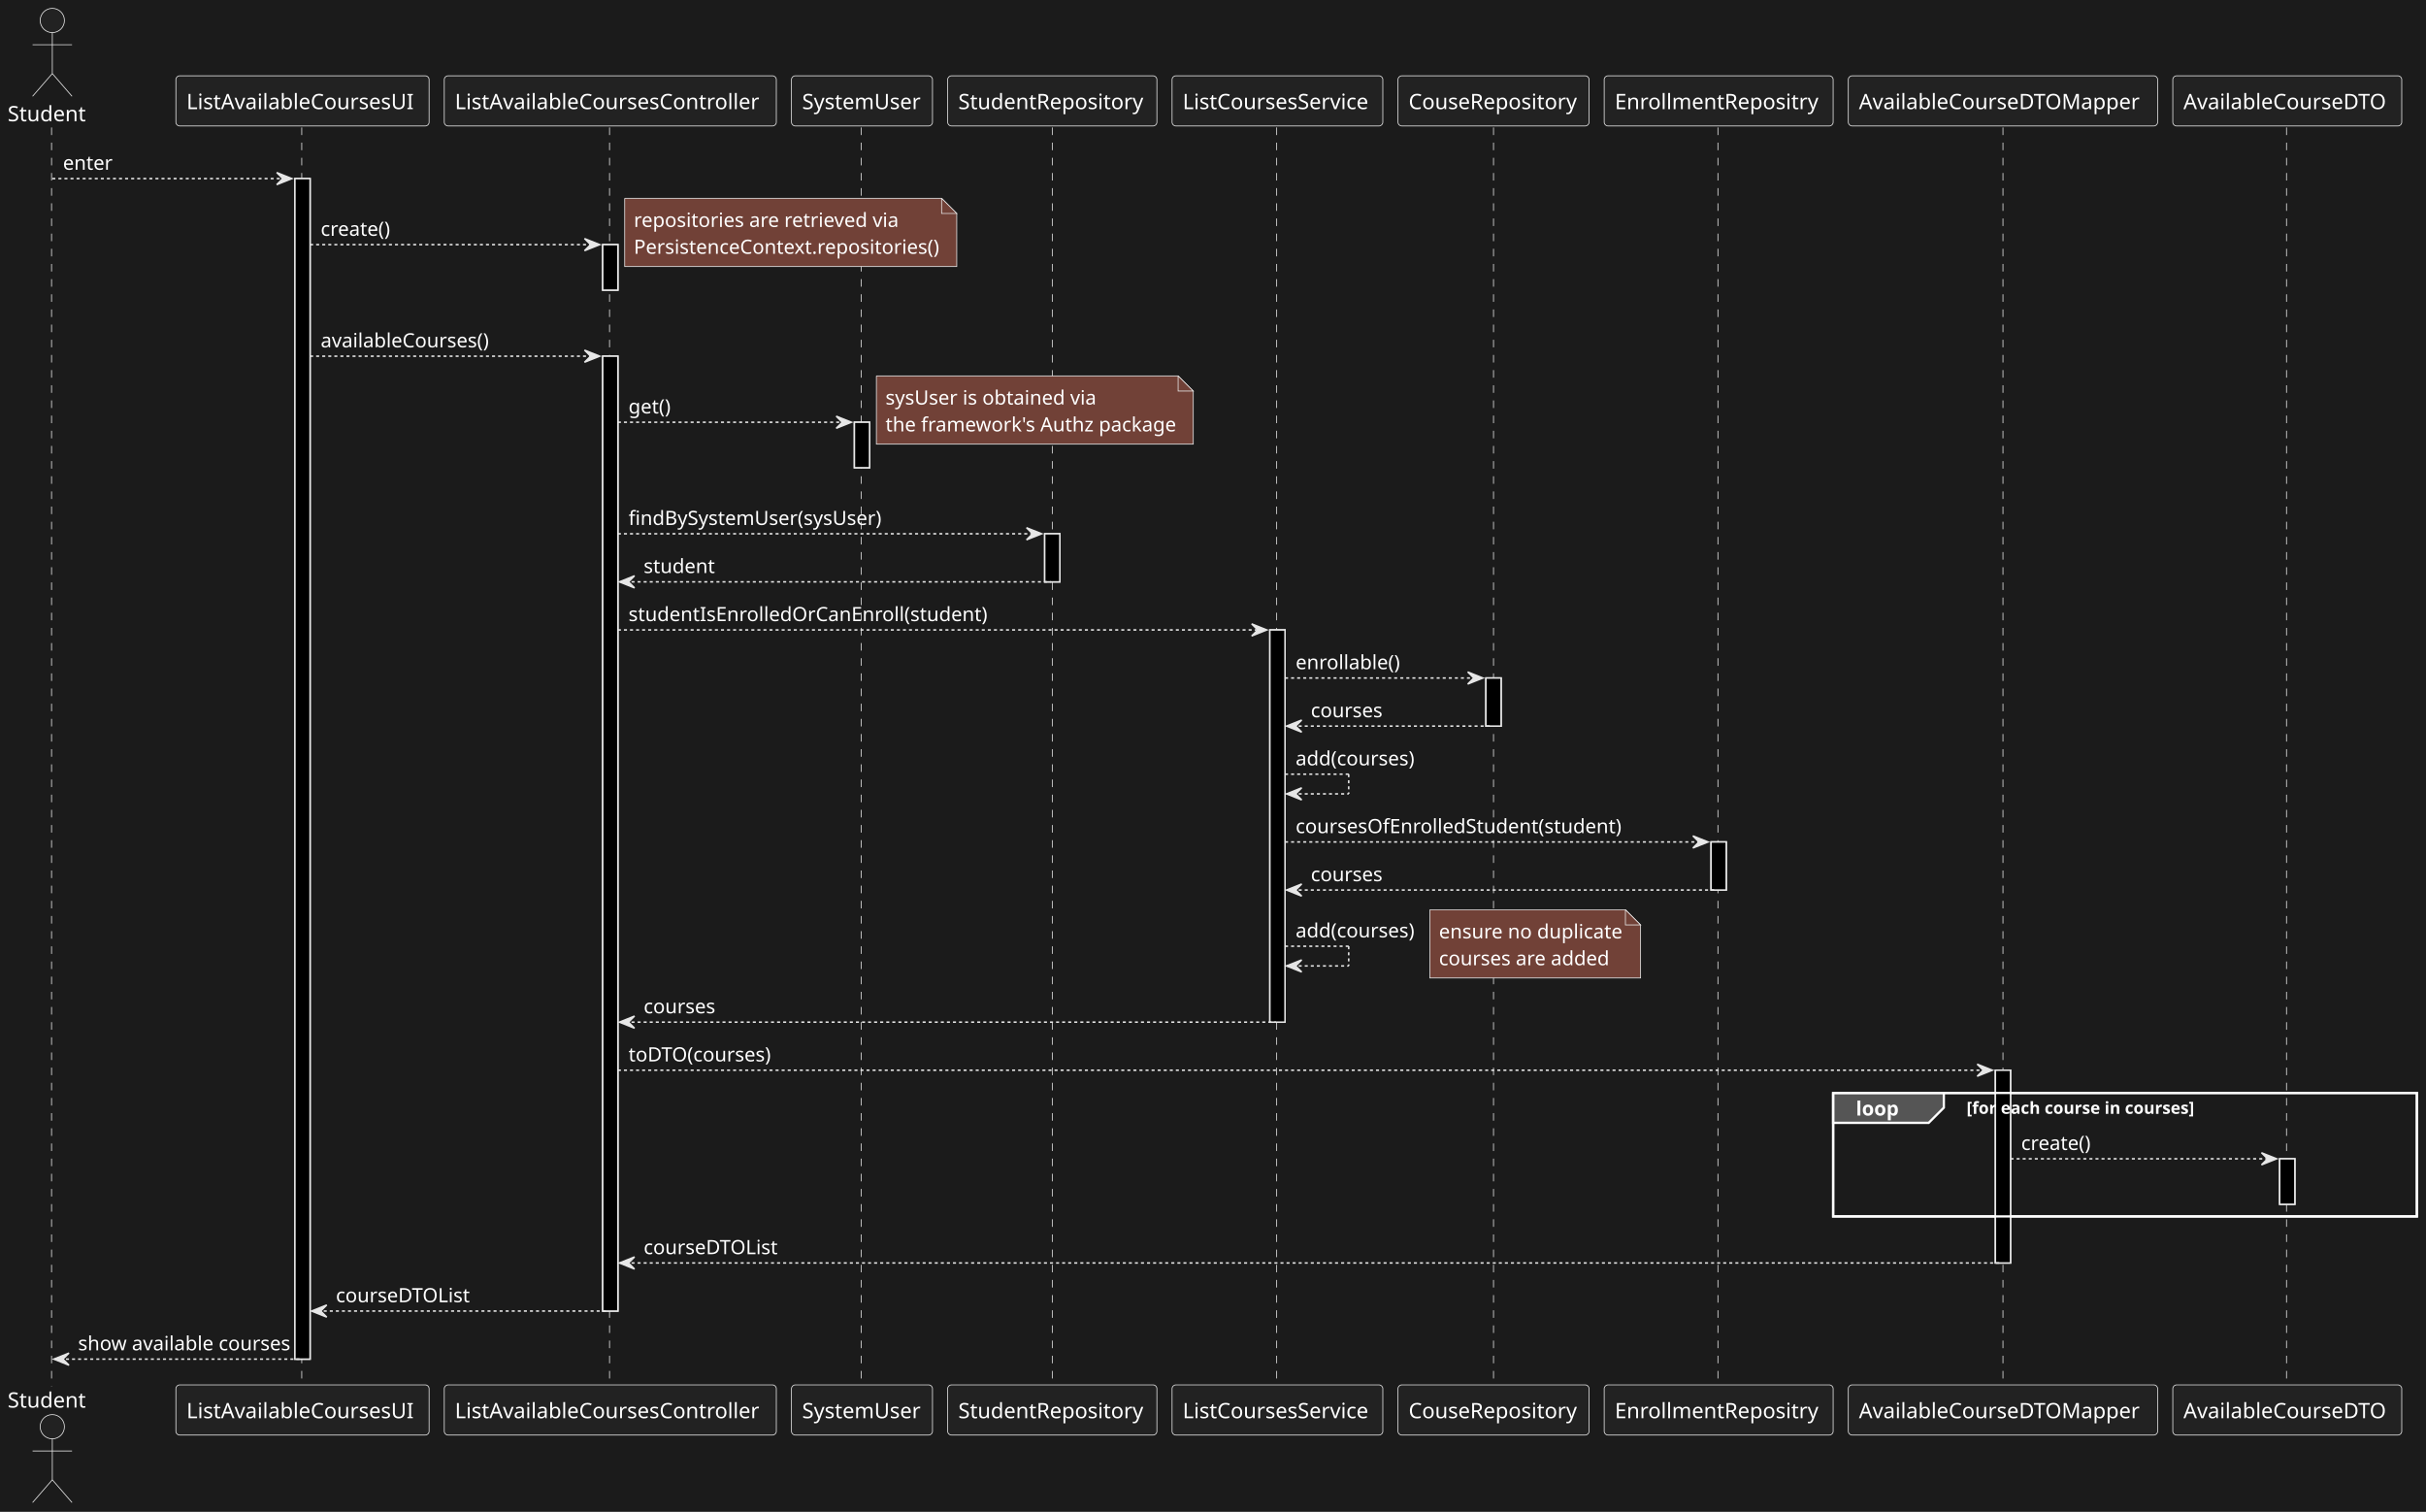
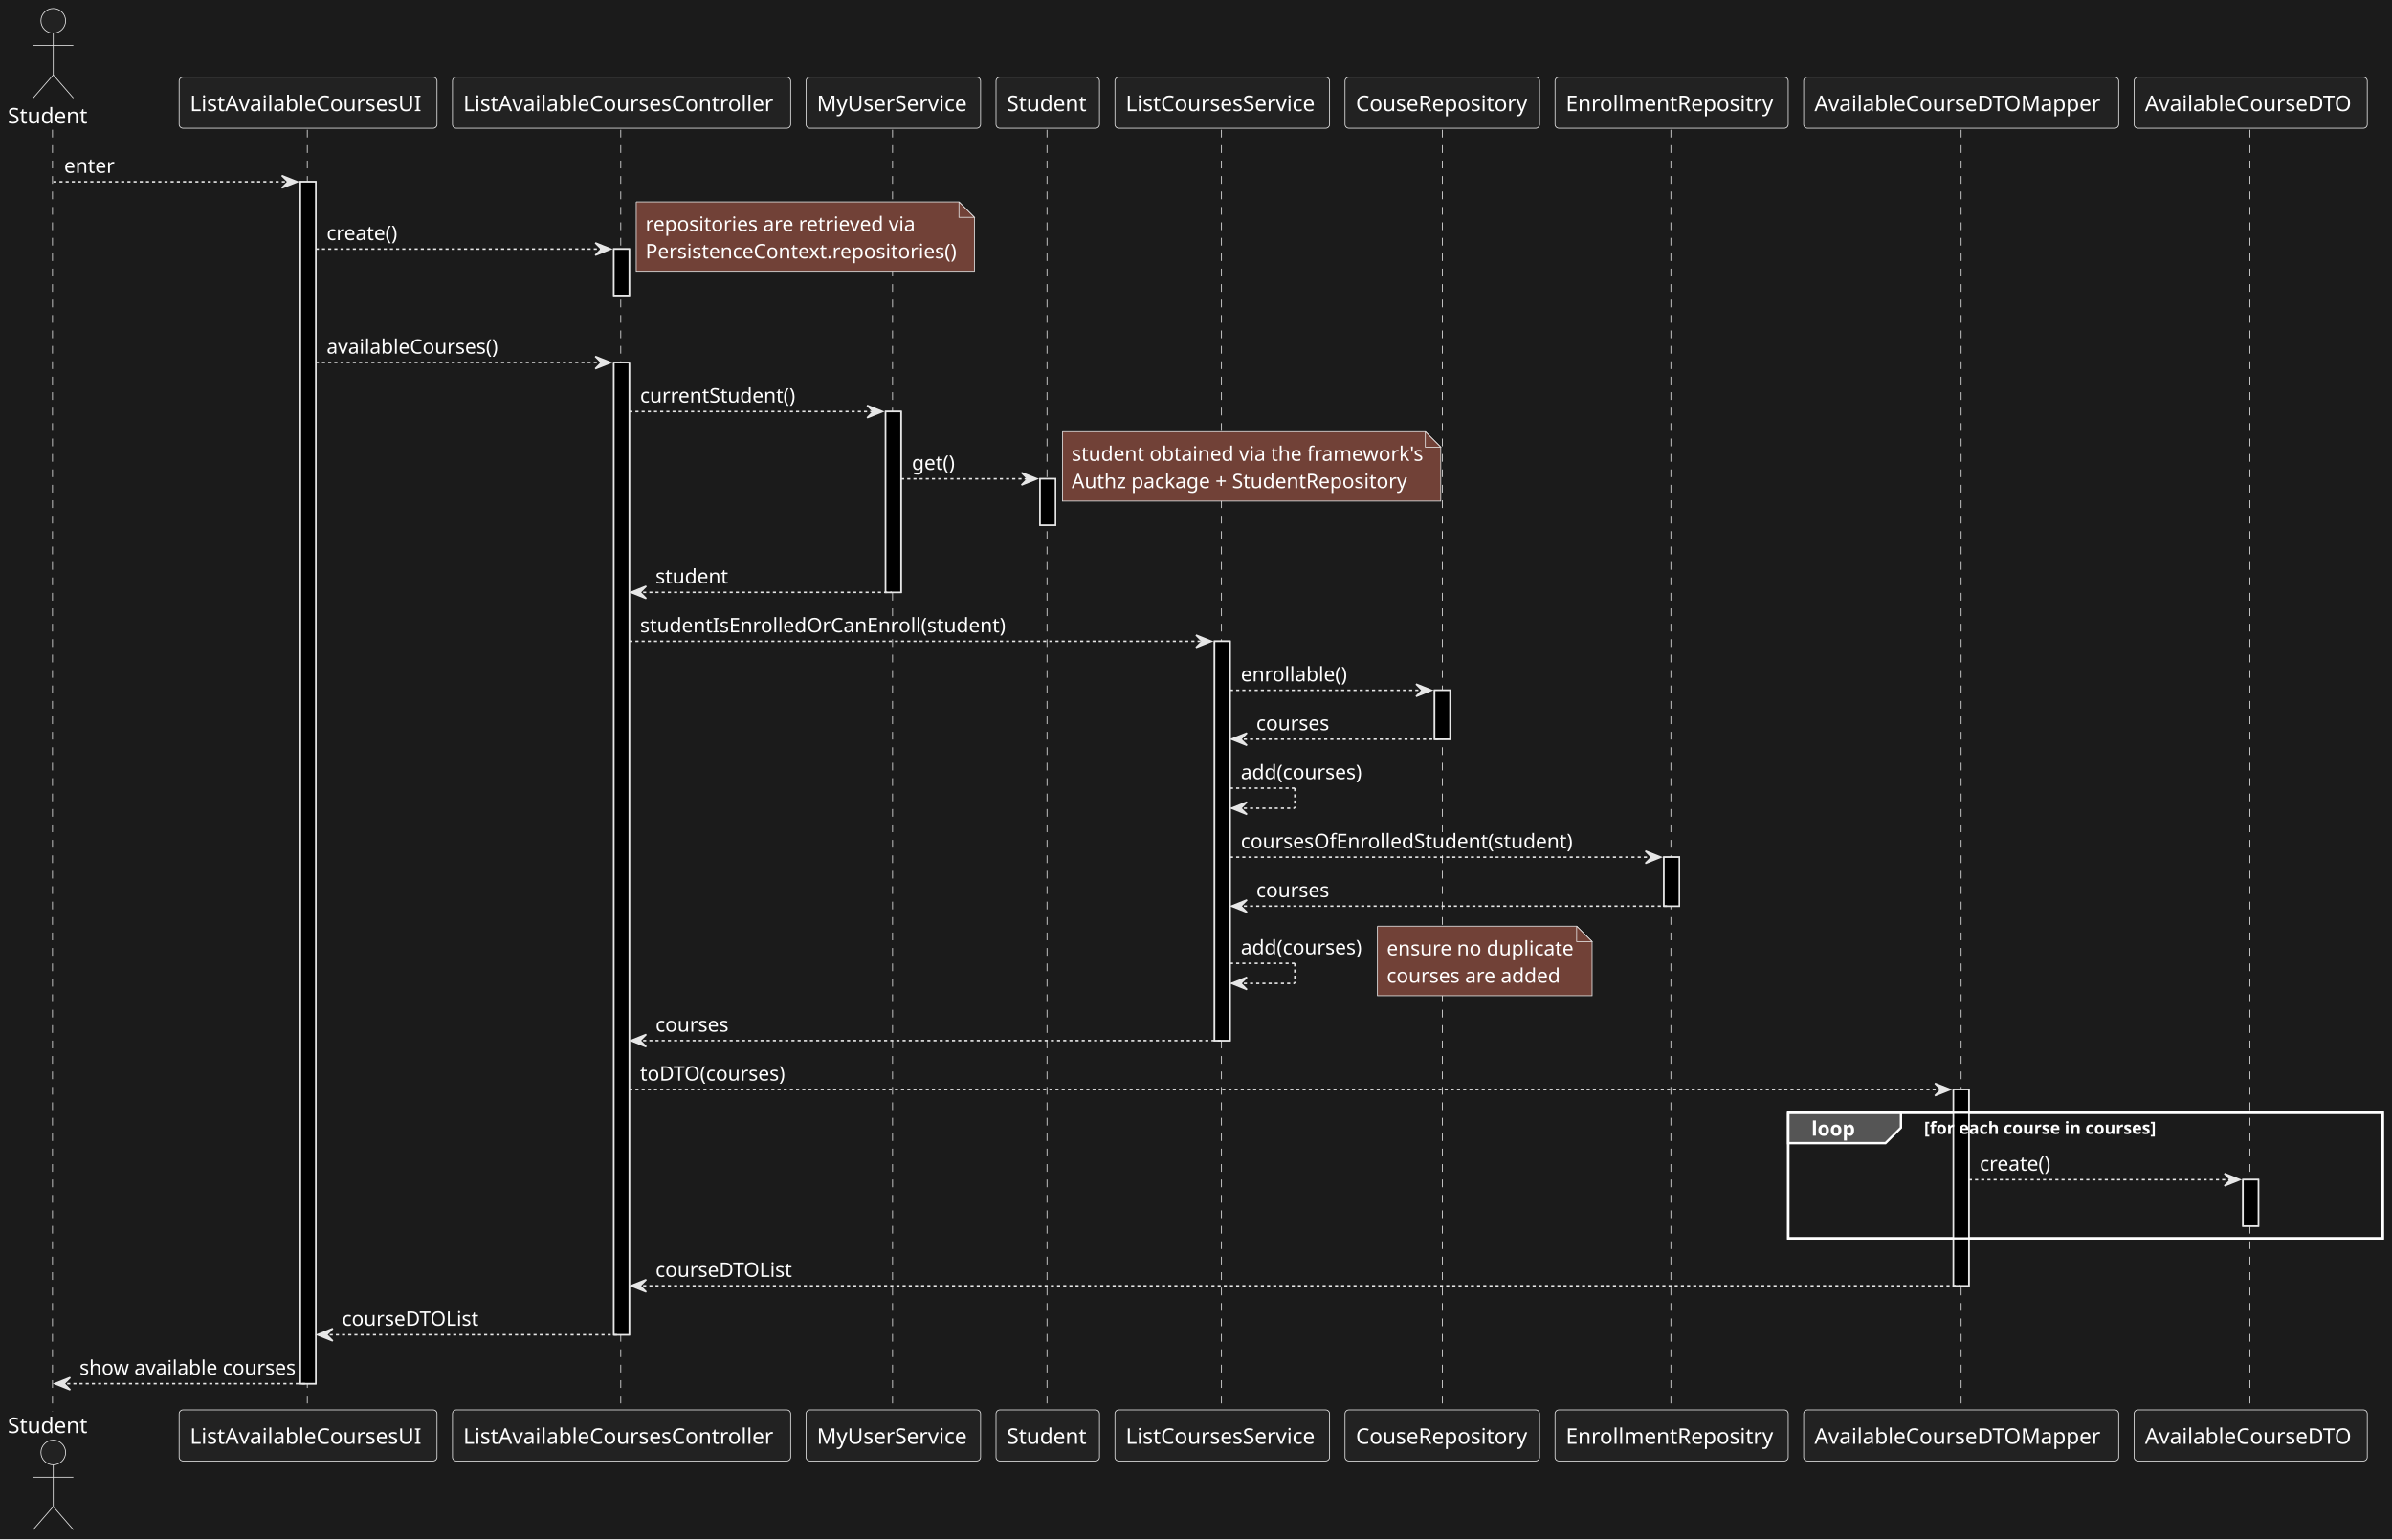
- <svg xmlns="http://www.w3.org/2000/svg" contentStyleType="text/css" height="997px" preserveAspectRatio="none" style="width:1600px;height:997px;background:#1B1B1B;" version="1.1" viewBox="0 0 1600 997" width="1600px" zoomAndPan="magnify">
+ <svg xmlns="http://www.w3.org/2000/svg" contentStyleType="text/css" height="997px" preserveAspectRatio="none" style="width:1549px;height:997px;background:#1B1B1B;" version="1.1" viewBox="0 0 1549 997" width="1549px" zoomAndPan="magnify">
  <defs />
  <g>
-     <rect fill="#1B1B1B" height="997" style="stroke:none;stroke-width:1.0;" width="1600" x="0" y="0" />
+     <rect fill="#1B1B1B" height="997" style="stroke:none;stroke-width:1.0;" width="1549" x="0" y="0" />
    <rect fill="#000000" height="778.532" style="stroke:#E7E7E7;stroke-width:1.0;" width="10" x="194.5" y="117.774" />
    <rect fill="#000000" height="30" style="stroke:#E7E7E7;stroke-width:1.0;" width="10" x="397.5" y="161.333" />
    <rect fill="#000000" height="629.708" style="stroke:#E7E7E7;stroke-width:1.0;" width="10" x="397.5" y="234.892" />
-     <rect fill="#000000" height="30" style="stroke:#E7E7E7;stroke-width:1.0;" width="10" x="563.5" y="278.451" />
-     <rect fill="#000000" height="31.706" style="stroke:#E7E7E7;stroke-width:1.0;" width="10" x="689" y="352.01" />
-     <rect fill="#000000" height="258.648" style="stroke:#E7E7E7;stroke-width:1.0;" width="10" x="837.5" y="415.422" />
-     <rect fill="#000000" height="31.706" style="stroke:#E7E7E7;stroke-width:1.0;" width="10" x="980" y="447.128" />
-     <rect fill="#000000" height="31.706" style="stroke:#E7E7E7;stroke-width:1.0;" width="10" x="1128.5" y="555.246" />
-     <rect fill="#000000" height="127.118" style="stroke:#E7E7E7;stroke-width:1.0;" width="10" x="1316" y="705.776" />
-     <rect fill="#000000" height="30" style="stroke:#E7E7E7;stroke-width:1.0;" width="10" x="1503.5" y="764.188" />
-     <rect fill="none" height="81.412" style="stroke:#FFFFFF;stroke-width:1.5;" width="385" x="1209" y="720.776" />
+     <rect fill="#000000" height="117.118" style="stroke:#E7E7E7;stroke-width:1.0;" width="10" x="573.5" y="266.598" />
+     <rect fill="#000000" height="30" style="stroke:#E7E7E7;stroke-width:1.0;" width="10" x="673.5" y="310.157" />
+     <rect fill="#000000" height="258.648" style="stroke:#E7E7E7;stroke-width:1.0;" width="10" x="786.5" y="415.422" />
+     <rect fill="#000000" height="31.706" style="stroke:#E7E7E7;stroke-width:1.0;" width="10" x="929" y="447.128" />
+     <rect fill="#000000" height="31.706" style="stroke:#E7E7E7;stroke-width:1.0;" width="10" x="1077.5" y="555.246" />
+     <rect fill="#000000" height="127.118" style="stroke:#E7E7E7;stroke-width:1.0;" width="10" x="1265" y="705.776" />
+     <rect fill="#000000" height="30" style="stroke:#E7E7E7;stroke-width:1.0;" width="10" x="1452.5" y="764.188" />
+     <rect fill="none" height="81.412" style="stroke:#FFFFFF;stroke-width:1.5;" width="385" x="1158" y="720.776" />
    <line style="stroke:#E7E7E7;stroke-width:0.5;stroke-dasharray:5.0,5.0;" x1="34" x2="34" y1="84.068" y2="914.306" />
    <line style="stroke:#E7E7E7;stroke-width:0.5;stroke-dasharray:5.0,5.0;" x1="199" x2="199" y1="84.068" y2="914.306" />
    <line style="stroke:#E7E7E7;stroke-width:0.5;stroke-dasharray:5.0,5.0;" x1="402" x2="402" y1="84.068" y2="914.306" />
-     <line style="stroke:#E7E7E7;stroke-width:0.5;stroke-dasharray:5.0,5.0;" x1="568" x2="568" y1="84.068" y2="914.306" />
-     <line style="stroke:#E7E7E7;stroke-width:0.5;stroke-dasharray:5.0,5.0;" x1="694" x2="694" y1="84.068" y2="914.306" />
-     <line style="stroke:#E7E7E7;stroke-width:0.5;stroke-dasharray:5.0,5.0;" x1="842" x2="842" y1="84.068" y2="914.306" />
-     <line style="stroke:#E7E7E7;stroke-width:0.5;stroke-dasharray:5.0,5.0;" x1="985" x2="985" y1="84.068" y2="914.306" />
-     <line style="stroke:#E7E7E7;stroke-width:0.5;stroke-dasharray:5.0,5.0;" x1="1133" x2="1133" y1="84.068" y2="914.306" />
-     <line style="stroke:#E7E7E7;stroke-width:0.5;stroke-dasharray:5.0,5.0;" x1="1321" x2="1321" y1="84.068" y2="914.306" />
-     <line style="stroke:#E7E7E7;stroke-width:0.5;stroke-dasharray:5.0,5.0;" x1="1508" x2="1508" y1="84.068" y2="914.306" />
+     <line style="stroke:#E7E7E7;stroke-width:0.5;stroke-dasharray:5.0,5.0;" x1="578" x2="578" y1="84.068" y2="914.306" />
+     <line style="stroke:#E7E7E7;stroke-width:0.5;stroke-dasharray:5.0,5.0;" x1="678" x2="678" y1="84.068" y2="914.306" />
+     <line style="stroke:#E7E7E7;stroke-width:0.5;stroke-dasharray:5.0,5.0;" x1="791" x2="791" y1="84.068" y2="914.306" />
+     <line style="stroke:#E7E7E7;stroke-width:0.5;stroke-dasharray:5.0,5.0;" x1="934" x2="934" y1="84.068" y2="914.306" />
+     <line style="stroke:#E7E7E7;stroke-width:0.5;stroke-dasharray:5.0,5.0;" x1="1082" x2="1082" y1="84.068" y2="914.306" />
+     <line style="stroke:#E7E7E7;stroke-width:0.5;stroke-dasharray:5.0,5.0;" x1="1270" x2="1270" y1="84.068" y2="914.306" />
+     <line style="stroke:#E7E7E7;stroke-width:0.5;stroke-dasharray:5.0,5.0;" x1="1457" x2="1457" y1="84.068" y2="914.306" />
    <text fill="#FFFFFF" font-family="sans-serif" font-size="14" lengthAdjust="spacing" textLength="53" x="5" y="79.966">Student</text>
    <ellipse cx="34.5" cy="13.5" fill="#222222" rx="8" ry="8" style="stroke:#E7E7E7;stroke-width:0.5;" />
    <path d="M34.5,21.5 L34.5,48.5 M21.5,29.5 L47.5,29.5 M34.5,48.5 L21.5,63.5 M34.5,48.5 L47.5,63.5 " fill="none" style="stroke:#E7E7E7;stroke-width:0.5;" />
    <text fill="#FFFFFF" font-family="sans-serif" font-size="14" lengthAdjust="spacing" textLength="53" x="5" y="928.272">Student</text>
    <ellipse cx="34.5" cy="940.874" fill="#222222" rx="8" ry="8" style="stroke:#E7E7E7;stroke-width:0.5;" />
    <path d="M34.5,948.874 L34.5,975.874 M21.5,956.874 L47.5,956.874 M34.5,975.874 L21.5,990.874 M34.5,975.874 L47.5,990.874 " fill="none" style="stroke:#E7E7E7;stroke-width:0.5;" />
    <rect fill="#222222" height="33.068" rx="2.5" ry="2.5" style="stroke:#E7E7E7;stroke-width:0.5;" width="167" x="116" y="50" />
    <text fill="#FFFFFF" font-family="sans-serif" font-size="14" lengthAdjust="spacing" textLength="153" x="123" y="71.966">ListAvailableCoursesUI</text>
    <rect fill="#222222" height="33.068" rx="2.5" ry="2.5" style="stroke:#E7E7E7;stroke-width:0.5;" width="167" x="116" y="913.306" />
    <text fill="#FFFFFF" font-family="sans-serif" font-size="14" lengthAdjust="spacing" textLength="153" x="123" y="935.272">ListAvailableCoursesUI</text>
    <rect fill="#222222" height="33.068" rx="2.5" ry="2.5" style="stroke:#E7E7E7;stroke-width:0.5;" width="219" x="293" y="50" />
    <text fill="#FFFFFF" font-family="sans-serif" font-size="14" lengthAdjust="spacing" textLength="205" x="300" y="71.966">ListAvailableCoursesController</text>
    <rect fill="#222222" height="33.068" rx="2.5" ry="2.5" style="stroke:#E7E7E7;stroke-width:0.5;" width="219" x="293" y="913.306" />
    <text fill="#FFFFFF" font-family="sans-serif" font-size="14" lengthAdjust="spacing" textLength="205" x="300" y="935.272">ListAvailableCoursesController</text>
-     <rect fill="#222222" height="33.068" rx="2.5" ry="2.5" style="stroke:#E7E7E7;stroke-width:0.5;" width="93" x="522" y="50" />
-     <text fill="#FFFFFF" font-family="sans-serif" font-size="14" lengthAdjust="spacing" textLength="79" x="529" y="71.966">SystemUser</text>
-     <rect fill="#222222" height="33.068" rx="2.5" ry="2.5" style="stroke:#E7E7E7;stroke-width:0.5;" width="93" x="522" y="913.306" />
-     <text fill="#FFFFFF" font-family="sans-serif" font-size="14" lengthAdjust="spacing" textLength="79" x="529" y="935.272">SystemUser</text>
-     <rect fill="#222222" height="33.068" rx="2.5" ry="2.5" style="stroke:#E7E7E7;stroke-width:0.5;" width="138" x="625" y="50" />
-     <text fill="#FFFFFF" font-family="sans-serif" font-size="14" lengthAdjust="spacing" textLength="124" x="632" y="71.966">StudentRepository</text>
-     <rect fill="#222222" height="33.068" rx="2.5" ry="2.5" style="stroke:#E7E7E7;stroke-width:0.5;" width="138" x="625" y="913.306" />
-     <text fill="#FFFFFF" font-family="sans-serif" font-size="14" lengthAdjust="spacing" textLength="124" x="632" y="935.272">StudentRepository</text>
-     <rect fill="#222222" height="33.068" rx="2.5" ry="2.5" style="stroke:#E7E7E7;stroke-width:0.5;" width="139" x="773" y="50" />
-     <text fill="#FFFFFF" font-family="sans-serif" font-size="14" lengthAdjust="spacing" textLength="125" x="780" y="71.966">ListCoursesService</text>
-     <rect fill="#222222" height="33.068" rx="2.5" ry="2.5" style="stroke:#E7E7E7;stroke-width:0.5;" width="139" x="773" y="913.306" />
-     <text fill="#FFFFFF" font-family="sans-serif" font-size="14" lengthAdjust="spacing" textLength="125" x="780" y="935.272">ListCoursesService</text>
-     <rect fill="#222222" height="33.068" rx="2.5" ry="2.5" style="stroke:#E7E7E7;stroke-width:0.5;" width="126" x="922" y="50" />
-     <text fill="#FFFFFF" font-family="sans-serif" font-size="14" lengthAdjust="spacing" textLength="112" x="929" y="71.966">CouseRepository</text>
-     <rect fill="#222222" height="33.068" rx="2.5" ry="2.5" style="stroke:#E7E7E7;stroke-width:0.5;" width="126" x="922" y="913.306" />
-     <text fill="#FFFFFF" font-family="sans-serif" font-size="14" lengthAdjust="spacing" textLength="112" x="929" y="935.272">CouseRepository</text>
-     <rect fill="#222222" height="33.068" rx="2.5" ry="2.5" style="stroke:#E7E7E7;stroke-width:0.5;" width="151" x="1058" y="50" />
-     <text fill="#FFFFFF" font-family="sans-serif" font-size="14" lengthAdjust="spacing" textLength="137" x="1065" y="71.966">EnrollmentRepositry</text>
-     <rect fill="#222222" height="33.068" rx="2.5" ry="2.5" style="stroke:#E7E7E7;stroke-width:0.5;" width="151" x="1058" y="913.306" />
-     <text fill="#FFFFFF" font-family="sans-serif" font-size="14" lengthAdjust="spacing" textLength="137" x="1065" y="935.272">EnrollmentRepositry</text>
-     <rect fill="#222222" height="33.068" rx="2.5" ry="2.5" style="stroke:#E7E7E7;stroke-width:0.5;" width="204" x="1219" y="50" />
-     <text fill="#FFFFFF" font-family="sans-serif" font-size="14" lengthAdjust="spacing" textLength="190" x="1226" y="71.966">AvailableCourseDTOMapper</text>
-     <rect fill="#222222" height="33.068" rx="2.5" ry="2.5" style="stroke:#E7E7E7;stroke-width:0.5;" width="204" x="1219" y="913.306" />
-     <text fill="#FFFFFF" font-family="sans-serif" font-size="14" lengthAdjust="spacing" textLength="190" x="1226" y="935.272">AvailableCourseDTOMapper</text>
-     <rect fill="#222222" height="33.068" rx="2.5" ry="2.5" style="stroke:#E7E7E7;stroke-width:0.5;" width="151" x="1433" y="50" />
-     <text fill="#FFFFFF" font-family="sans-serif" font-size="14" lengthAdjust="spacing" textLength="137" x="1440" y="71.966">AvailableCourseDTO</text>
-     <rect fill="#222222" height="33.068" rx="2.5" ry="2.5" style="stroke:#E7E7E7;stroke-width:0.5;" width="151" x="1433" y="913.306" />
-     <text fill="#FFFFFF" font-family="sans-serif" font-size="14" lengthAdjust="spacing" textLength="137" x="1440" y="935.272">AvailableCourseDTO</text>
+     <rect fill="#222222" height="33.068" rx="2.5" ry="2.5" style="stroke:#E7E7E7;stroke-width:0.5;" width="113" x="522" y="50" />
+     <text fill="#FFFFFF" font-family="sans-serif" font-size="14" lengthAdjust="spacing" textLength="99" x="529" y="71.966">MyUserService</text>
+     <rect fill="#222222" height="33.068" rx="2.5" ry="2.5" style="stroke:#E7E7E7;stroke-width:0.5;" width="113" x="522" y="913.306" />
+     <text fill="#FFFFFF" font-family="sans-serif" font-size="14" lengthAdjust="spacing" textLength="99" x="529" y="935.272">MyUserService</text>
+     <rect fill="#222222" height="33.068" rx="2.5" ry="2.5" style="stroke:#E7E7E7;stroke-width:0.5;" width="67" x="645" y="50" />
+     <text fill="#FFFFFF" font-family="sans-serif" font-size="14" lengthAdjust="spacing" textLength="53" x="652" y="71.966">Student</text>
+     <rect fill="#222222" height="33.068" rx="2.5" ry="2.5" style="stroke:#E7E7E7;stroke-width:0.5;" width="67" x="645" y="913.306" />
+     <text fill="#FFFFFF" font-family="sans-serif" font-size="14" lengthAdjust="spacing" textLength="53" x="652" y="935.272">Student</text>
+     <rect fill="#222222" height="33.068" rx="2.5" ry="2.5" style="stroke:#E7E7E7;stroke-width:0.5;" width="139" x="722" y="50" />
+     <text fill="#FFFFFF" font-family="sans-serif" font-size="14" lengthAdjust="spacing" textLength="125" x="729" y="71.966">ListCoursesService</text>
+     <rect fill="#222222" height="33.068" rx="2.5" ry="2.5" style="stroke:#E7E7E7;stroke-width:0.5;" width="139" x="722" y="913.306" />
+     <text fill="#FFFFFF" font-family="sans-serif" font-size="14" lengthAdjust="spacing" textLength="125" x="729" y="935.272">ListCoursesService</text>
+     <rect fill="#222222" height="33.068" rx="2.5" ry="2.5" style="stroke:#E7E7E7;stroke-width:0.5;" width="126" x="871" y="50" />
+     <text fill="#FFFFFF" font-family="sans-serif" font-size="14" lengthAdjust="spacing" textLength="112" x="878" y="71.966">CouseRepository</text>
+     <rect fill="#222222" height="33.068" rx="2.5" ry="2.5" style="stroke:#E7E7E7;stroke-width:0.5;" width="126" x="871" y="913.306" />
+     <text fill="#FFFFFF" font-family="sans-serif" font-size="14" lengthAdjust="spacing" textLength="112" x="878" y="935.272">CouseRepository</text>
+     <rect fill="#222222" height="33.068" rx="2.5" ry="2.5" style="stroke:#E7E7E7;stroke-width:0.5;" width="151" x="1007" y="50" />
+     <text fill="#FFFFFF" font-family="sans-serif" font-size="14" lengthAdjust="spacing" textLength="137" x="1014" y="71.966">EnrollmentRepositry</text>
+     <rect fill="#222222" height="33.068" rx="2.5" ry="2.5" style="stroke:#E7E7E7;stroke-width:0.5;" width="151" x="1007" y="913.306" />
+     <text fill="#FFFFFF" font-family="sans-serif" font-size="14" lengthAdjust="spacing" textLength="137" x="1014" y="935.272">EnrollmentRepositry</text>
+     <rect fill="#222222" height="33.068" rx="2.5" ry="2.5" style="stroke:#E7E7E7;stroke-width:0.5;" width="204" x="1168" y="50" />
+     <text fill="#FFFFFF" font-family="sans-serif" font-size="14" lengthAdjust="spacing" textLength="190" x="1175" y="71.966">AvailableCourseDTOMapper</text>
+     <rect fill="#222222" height="33.068" rx="2.5" ry="2.5" style="stroke:#E7E7E7;stroke-width:0.5;" width="204" x="1168" y="913.306" />
+     <text fill="#FFFFFF" font-family="sans-serif" font-size="14" lengthAdjust="spacing" textLength="190" x="1175" y="935.272">AvailableCourseDTOMapper</text>
+     <rect fill="#222222" height="33.068" rx="2.5" ry="2.5" style="stroke:#E7E7E7;stroke-width:0.5;" width="151" x="1382" y="50" />
+     <text fill="#FFFFFF" font-family="sans-serif" font-size="14" lengthAdjust="spacing" textLength="137" x="1389" y="71.966">AvailableCourseDTO</text>
+     <rect fill="#222222" height="33.068" rx="2.5" ry="2.5" style="stroke:#E7E7E7;stroke-width:0.5;" width="151" x="1382" y="913.306" />
+     <text fill="#FFFFFF" font-family="sans-serif" font-size="14" lengthAdjust="spacing" textLength="137" x="1389" y="935.272">AvailableCourseDTO</text>
    <rect fill="#000000" height="778.532" style="stroke:#E7E7E7;stroke-width:1.0;" width="10" x="194.5" y="117.774" />
    <rect fill="#000000" height="30" style="stroke:#E7E7E7;stroke-width:1.0;" width="10" x="397.5" y="161.333" />
    <rect fill="#000000" height="629.708" style="stroke:#E7E7E7;stroke-width:1.0;" width="10" x="397.5" y="234.892" />
-     <rect fill="#000000" height="30" style="stroke:#E7E7E7;stroke-width:1.0;" width="10" x="563.5" y="278.451" />
-     <rect fill="#000000" height="31.706" style="stroke:#E7E7E7;stroke-width:1.0;" width="10" x="689" y="352.01" />
-     <rect fill="#000000" height="258.648" style="stroke:#E7E7E7;stroke-width:1.0;" width="10" x="837.5" y="415.422" />
-     <rect fill="#000000" height="31.706" style="stroke:#E7E7E7;stroke-width:1.0;" width="10" x="980" y="447.128" />
-     <rect fill="#000000" height="31.706" style="stroke:#E7E7E7;stroke-width:1.0;" width="10" x="1128.5" y="555.246" />
-     <rect fill="#000000" height="127.118" style="stroke:#E7E7E7;stroke-width:1.0;" width="10" x="1316" y="705.776" />
-     <rect fill="#000000" height="30" style="stroke:#E7E7E7;stroke-width:1.0;" width="10" x="1503.5" y="764.188" />
+     <rect fill="#000000" height="117.118" style="stroke:#E7E7E7;stroke-width:1.0;" width="10" x="573.5" y="266.598" />
+     <rect fill="#000000" height="30" style="stroke:#E7E7E7;stroke-width:1.0;" width="10" x="673.5" y="310.157" />
+     <rect fill="#000000" height="258.648" style="stroke:#E7E7E7;stroke-width:1.0;" width="10" x="786.5" y="415.422" />
+     <rect fill="#000000" height="31.706" style="stroke:#E7E7E7;stroke-width:1.0;" width="10" x="929" y="447.128" />
+     <rect fill="#000000" height="31.706" style="stroke:#E7E7E7;stroke-width:1.0;" width="10" x="1077.5" y="555.246" />
+     <rect fill="#000000" height="127.118" style="stroke:#E7E7E7;stroke-width:1.0;" width="10" x="1265" y="705.776" />
+     <rect fill="#000000" height="30" style="stroke:#E7E7E7;stroke-width:1.0;" width="10" x="1452.5" y="764.188" />
    <polygon fill="#E7E7E7" points="182.5,113.774,192.5,117.774,182.5,121.774,186.5,117.774" style="stroke:#E7E7E7;stroke-width:1.0;" />
    <line style="stroke:#E7E7E7;stroke-width:1.0;stroke-dasharray:2.0,2.0;" x1="34.5" x2="188.5" y1="117.774" y2="117.774" />
    <text fill="#FFFFFF" font-family="sans-serif" font-size="13" lengthAdjust="spacing" textLength="32" x="41.5" y="111.965">enter</text>
    <polygon fill="#E7E7E7" points="385.5,157.333,395.5,161.333,385.5,165.333,389.5,161.333" style="stroke:#E7E7E7;stroke-width:1.0;" />
    <line style="stroke:#E7E7E7;stroke-width:1.0;stroke-dasharray:2.0,2.0;" x1="204.5" x2="391.5" y1="161.333" y2="161.333" />
    <text fill="#FFFFFF" font-family="sans-serif" font-size="13" lengthAdjust="spacing" textLength="45" x="211.5" y="155.524">create()</text>
    <path d="M412,130.774 L412,175.774 L631,175.774 L631,140.774 L621,130.774 L412,130.774 " fill="#714137" style="stroke:#E7E7E7;stroke-width:0.5;" />
    <path d="M621,130.774 L621,140.774 L631,140.774 L621,130.774 " fill="#714137" style="stroke:#E7E7E7;stroke-width:0.5;" />
    <text fill="#FFFFFF" font-family="sans-serif" font-size="13" lengthAdjust="spacing" textLength="170" x="418" y="149.671">repositories are retrieved via</text>
    <text fill="#FFFFFF" font-family="sans-serif" font-size="13" lengthAdjust="spacing" textLength="198" x="418" y="167.377">PersistenceContext.repositories()</text>
    <polygon fill="#E7E7E7" points="385.5,230.892,395.5,234.892,385.5,238.892,389.5,234.892" style="stroke:#E7E7E7;stroke-width:1.0;" />
    <line style="stroke:#E7E7E7;stroke-width:1.0;stroke-dasharray:2.0,2.0;" x1="204.5" x2="391.5" y1="234.892" y2="234.892" />
    <text fill="#FFFFFF" font-family="sans-serif" font-size="13" lengthAdjust="spacing" textLength="108" x="211.5" y="229.083">availableCourses()</text>
-     <polygon fill="#E7E7E7" points="551.5,274.451,561.5,278.451,551.5,282.451,555.5,278.451" style="stroke:#E7E7E7;stroke-width:1.0;" />
-     <line style="stroke:#E7E7E7;stroke-width:1.0;stroke-dasharray:2.0,2.0;" x1="407.5" x2="557.5" y1="278.451" y2="278.451" />
-     <text fill="#FFFFFF" font-family="sans-serif" font-size="13" lengthAdjust="spacing" textLength="28" x="414.5" y="272.642">get()</text>
-     <path d="M578,247.892 L578,292.892 L787,292.892 L787,257.892 L777,247.892 L578,247.892 " fill="#714137" style="stroke:#E7E7E7;stroke-width:0.5;" />
-     <path d="M777,247.892 L777,257.892 L787,257.892 L777,247.892 " fill="#714137" style="stroke:#E7E7E7;stroke-width:0.5;" />
-     <text fill="#FFFFFF" font-family="sans-serif" font-size="13" lengthAdjust="spacing" textLength="136" x="584" y="266.789">sysUser is obtained via</text>
-     <text fill="#FFFFFF" font-family="sans-serif" font-size="13" lengthAdjust="spacing" textLength="188" x="584" y="284.495">the framework's Authz package</text>
-     <polygon fill="#E7E7E7" points="677,348.01,687,352.01,677,356.01,681,352.01" style="stroke:#E7E7E7;stroke-width:1.0;" />
-     <line style="stroke:#E7E7E7;stroke-width:1.0;stroke-dasharray:2.0,2.0;" x1="407.5" x2="683" y1="352.01" y2="352.01" />
-     <text fill="#FFFFFF" font-family="sans-serif" font-size="13" lengthAdjust="spacing" textLength="165" x="414.5" y="346.201">findBySystemUser(sysUser)</text>
+     <polygon fill="#E7E7E7" points="561.5,262.598,571.5,266.598,561.5,270.598,565.5,266.598" style="stroke:#E7E7E7;stroke-width:1.0;" />
+     <line style="stroke:#E7E7E7;stroke-width:1.0;stroke-dasharray:2.0,2.0;" x1="407.5" x2="567.5" y1="266.598" y2="266.598" />
+     <text fill="#FFFFFF" font-family="sans-serif" font-size="13" lengthAdjust="spacing" textLength="100" x="414.5" y="260.789">currentStudent()</text>
+     <polygon fill="#E7E7E7" points="661.5,306.157,671.5,310.157,661.5,314.157,665.5,310.157" style="stroke:#E7E7E7;stroke-width:1.0;" />
+     <line style="stroke:#E7E7E7;stroke-width:1.0;stroke-dasharray:2.0,2.0;" x1="583.5" x2="667.5" y1="310.157" y2="310.157" />
+     <text fill="#FFFFFF" font-family="sans-serif" font-size="13" lengthAdjust="spacing" textLength="28" x="590.5" y="304.348">get()</text>
+     <path d="M688,279.598 L688,324.598 L933,324.598 L933,289.598 L923,279.598 L688,279.598 " fill="#714137" style="stroke:#E7E7E7;stroke-width:0.5;" />
+     <path d="M923,279.598 L923,289.598 L933,289.598 L923,279.598 " fill="#714137" style="stroke:#E7E7E7;stroke-width:0.5;" />
+     <text fill="#FFFFFF" font-family="sans-serif" font-size="13" lengthAdjust="spacing" textLength="224" x="694" y="298.495">student obtained via the framework's</text>
+     <text fill="#FFFFFF" font-family="sans-serif" font-size="13" lengthAdjust="spacing" textLength="214" x="694" y="316.201">Authz package + StudentRepository</text>
    <polygon fill="#E7E7E7" points="418.5,379.716,408.5,383.716,418.5,387.716,414.5,383.716" style="stroke:#E7E7E7;stroke-width:1.0;" />
-     <line style="stroke:#E7E7E7;stroke-width:1.0;stroke-dasharray:2.0,2.0;" x1="412.5" x2="693" y1="383.716" y2="383.716" />
+     <line style="stroke:#E7E7E7;stroke-width:1.0;stroke-dasharray:2.0,2.0;" x1="412.5" x2="577.5" y1="383.716" y2="383.716" />
    <text fill="#FFFFFF" font-family="sans-serif" font-size="13" lengthAdjust="spacing" textLength="47" x="424.5" y="377.907">student</text>
-     <polygon fill="#E7E7E7" points="825.5,411.422,835.5,415.422,825.5,419.422,829.5,415.422" style="stroke:#E7E7E7;stroke-width:1.0;" />
-     <line style="stroke:#E7E7E7;stroke-width:1.0;stroke-dasharray:2.0,2.0;" x1="407.5" x2="831.5" y1="415.422" y2="415.422" />
+     <polygon fill="#E7E7E7" points="774.5,411.422,784.5,415.422,774.5,419.422,778.5,415.422" style="stroke:#E7E7E7;stroke-width:1.0;" />
+     <line style="stroke:#E7E7E7;stroke-width:1.0;stroke-dasharray:2.0,2.0;" x1="407.5" x2="780.5" y1="415.422" y2="415.422" />
    <text fill="#FFFFFF" font-family="sans-serif" font-size="13" lengthAdjust="spacing" textLength="233" x="414.5" y="409.613">studentIsEnrolledOrCanEnroll(student)</text>
-     <polygon fill="#E7E7E7" points="968,443.128,978,447.128,968,451.128,972,447.128" style="stroke:#E7E7E7;stroke-width:1.0;" />
-     <line style="stroke:#E7E7E7;stroke-width:1.0;stroke-dasharray:2.0,2.0;" x1="847.5" x2="974" y1="447.128" y2="447.128" />
-     <text fill="#FFFFFF" font-family="sans-serif" font-size="13" lengthAdjust="spacing" textLength="67" x="854.5" y="441.319">enrollable()</text>
-     <polygon fill="#E7E7E7" points="858.5,474.834,848.5,478.834,858.5,482.834,854.5,478.834" style="stroke:#E7E7E7;stroke-width:1.0;" />
-     <line style="stroke:#E7E7E7;stroke-width:1.0;stroke-dasharray:2.0,2.0;" x1="852.5" x2="984" y1="478.834" y2="478.834" />
-     <text fill="#FFFFFF" font-family="sans-serif" font-size="13" lengthAdjust="spacing" textLength="46" x="864.5" y="473.025">courses</text>
-     <line style="stroke:#E7E7E7;stroke-width:1.0;stroke-dasharray:2.0,2.0;" x1="847.5" x2="889.5" y1="510.54" y2="510.54" />
-     <line style="stroke:#E7E7E7;stroke-width:1.0;stroke-dasharray:2.0,2.0;" x1="889.5" x2="889.5" y1="510.54" y2="523.54" />
-     <line style="stroke:#E7E7E7;stroke-width:1.0;stroke-dasharray:2.0,2.0;" x1="848.5" x2="889.5" y1="523.54" y2="523.54" />
-     <polygon fill="#E7E7E7" points="858.5,519.54,848.5,523.54,858.5,527.54,854.5,523.54" style="stroke:#E7E7E7;stroke-width:1.0;" />
-     <text fill="#FFFFFF" font-family="sans-serif" font-size="13" lengthAdjust="spacing" textLength="77" x="854.5" y="504.731">add(courses)</text>
-     <polygon fill="#E7E7E7" points="1116.5,551.246,1126.5,555.246,1116.5,559.246,1120.5,555.246" style="stroke:#E7E7E7;stroke-width:1.0;" />
-     <line style="stroke:#E7E7E7;stroke-width:1.0;stroke-dasharray:2.0,2.0;" x1="847.5" x2="1122.5" y1="555.246" y2="555.246" />
-     <text fill="#FFFFFF" font-family="sans-serif" font-size="13" lengthAdjust="spacing" textLength="212" x="854.5" y="549.437">coursesOfEnrolledStudent(student)</text>
-     <polygon fill="#E7E7E7" points="858.5,582.952,848.5,586.952,858.5,590.952,854.5,586.952" style="stroke:#E7E7E7;stroke-width:1.0;" />
-     <line style="stroke:#E7E7E7;stroke-width:1.0;stroke-dasharray:2.0,2.0;" x1="852.5" x2="1132.5" y1="586.952" y2="586.952" />
-     <text fill="#FFFFFF" font-family="sans-serif" font-size="13" lengthAdjust="spacing" textLength="46" x="864.5" y="581.143">courses</text>
-     <line style="stroke:#E7E7E7;stroke-width:1.0;stroke-dasharray:2.0,2.0;" x1="847.5" x2="889.5" y1="624.011" y2="624.011" />
-     <line style="stroke:#E7E7E7;stroke-width:1.0;stroke-dasharray:2.0,2.0;" x1="889.5" x2="889.5" y1="624.011" y2="637.011" />
-     <line style="stroke:#E7E7E7;stroke-width:1.0;stroke-dasharray:2.0,2.0;" x1="848.5" x2="889.5" y1="637.011" y2="637.011" />
-     <polygon fill="#E7E7E7" points="858.5,633.011,848.5,637.011,858.5,641.011,854.5,637.011" style="stroke:#E7E7E7;stroke-width:1.0;" />
-     <text fill="#FFFFFF" font-family="sans-serif" font-size="13" lengthAdjust="spacing" textLength="77" x="854.5" y="618.202">add(courses)</text>
-     <path d="M943,599.952 L943,644.952 L1082,644.952 L1082,609.952 L1072,599.952 L943,599.952 " fill="#714137" style="stroke:#E7E7E7;stroke-width:0.5;" />
-     <path d="M1072,599.952 L1072,609.952 L1082,609.952 L1072,599.952 " fill="#714137" style="stroke:#E7E7E7;stroke-width:0.5;" />
-     <text fill="#FFFFFF" font-family="sans-serif" font-size="13" lengthAdjust="spacing" textLength="118" x="949" y="618.849">ensure no duplicate</text>
-     <text fill="#FFFFFF" font-family="sans-serif" font-size="13" lengthAdjust="spacing" textLength="109" x="949" y="636.555">courses are added</text>
+     <polygon fill="#E7E7E7" points="917,443.128,927,447.128,917,451.128,921,447.128" style="stroke:#E7E7E7;stroke-width:1.0;" />
+     <line style="stroke:#E7E7E7;stroke-width:1.0;stroke-dasharray:2.0,2.0;" x1="796.5" x2="923" y1="447.128" y2="447.128" />
+     <text fill="#FFFFFF" font-family="sans-serif" font-size="13" lengthAdjust="spacing" textLength="67" x="803.5" y="441.319">enrollable()</text>
+     <polygon fill="#E7E7E7" points="807.5,474.834,797.5,478.834,807.5,482.834,803.5,478.834" style="stroke:#E7E7E7;stroke-width:1.0;" />
+     <line style="stroke:#E7E7E7;stroke-width:1.0;stroke-dasharray:2.0,2.0;" x1="801.5" x2="933" y1="478.834" y2="478.834" />
+     <text fill="#FFFFFF" font-family="sans-serif" font-size="13" lengthAdjust="spacing" textLength="46" x="813.5" y="473.025">courses</text>
+     <line style="stroke:#E7E7E7;stroke-width:1.0;stroke-dasharray:2.0,2.0;" x1="796.5" x2="838.5" y1="510.54" y2="510.54" />
+     <line style="stroke:#E7E7E7;stroke-width:1.0;stroke-dasharray:2.0,2.0;" x1="838.5" x2="838.5" y1="510.54" y2="523.54" />
+     <line style="stroke:#E7E7E7;stroke-width:1.0;stroke-dasharray:2.0,2.0;" x1="797.5" x2="838.5" y1="523.54" y2="523.54" />
+     <polygon fill="#E7E7E7" points="807.5,519.54,797.5,523.54,807.5,527.54,803.5,523.54" style="stroke:#E7E7E7;stroke-width:1.0;" />
+     <text fill="#FFFFFF" font-family="sans-serif" font-size="13" lengthAdjust="spacing" textLength="77" x="803.5" y="504.731">add(courses)</text>
+     <polygon fill="#E7E7E7" points="1065.5,551.246,1075.5,555.246,1065.5,559.246,1069.5,555.246" style="stroke:#E7E7E7;stroke-width:1.0;" />
+     <line style="stroke:#E7E7E7;stroke-width:1.0;stroke-dasharray:2.0,2.0;" x1="796.5" x2="1071.5" y1="555.246" y2="555.246" />
+     <text fill="#FFFFFF" font-family="sans-serif" font-size="13" lengthAdjust="spacing" textLength="212" x="803.5" y="549.437">coursesOfEnrolledStudent(student)</text>
+     <polygon fill="#E7E7E7" points="807.5,582.952,797.5,586.952,807.5,590.952,803.5,586.952" style="stroke:#E7E7E7;stroke-width:1.0;" />
+     <line style="stroke:#E7E7E7;stroke-width:1.0;stroke-dasharray:2.0,2.0;" x1="801.5" x2="1081.5" y1="586.952" y2="586.952" />
+     <text fill="#FFFFFF" font-family="sans-serif" font-size="13" lengthAdjust="spacing" textLength="46" x="813.5" y="581.143">courses</text>
+     <line style="stroke:#E7E7E7;stroke-width:1.0;stroke-dasharray:2.0,2.0;" x1="796.5" x2="838.5" y1="624.011" y2="624.011" />
+     <line style="stroke:#E7E7E7;stroke-width:1.0;stroke-dasharray:2.0,2.0;" x1="838.5" x2="838.5" y1="624.011" y2="637.011" />
+     <line style="stroke:#E7E7E7;stroke-width:1.0;stroke-dasharray:2.0,2.0;" x1="797.5" x2="838.5" y1="637.011" y2="637.011" />
+     <polygon fill="#E7E7E7" points="807.5,633.011,797.5,637.011,807.5,641.011,803.5,637.011" style="stroke:#E7E7E7;stroke-width:1.0;" />
+     <text fill="#FFFFFF" font-family="sans-serif" font-size="13" lengthAdjust="spacing" textLength="77" x="803.5" y="618.202">add(courses)</text>
+     <path d="M892,599.952 L892,644.952 L1031,644.952 L1031,609.952 L1021,599.952 L892,599.952 " fill="#714137" style="stroke:#E7E7E7;stroke-width:0.5;" />
+     <path d="M1021,599.952 L1021,609.952 L1031,609.952 L1021,599.952 " fill="#714137" style="stroke:#E7E7E7;stroke-width:0.5;" />
+     <text fill="#FFFFFF" font-family="sans-serif" font-size="13" lengthAdjust="spacing" textLength="118" x="898" y="618.849">ensure no duplicate</text>
+     <text fill="#FFFFFF" font-family="sans-serif" font-size="13" lengthAdjust="spacing" textLength="109" x="898" y="636.555">courses are added</text>
    <polygon fill="#E7E7E7" points="418.5,670.07,408.5,674.07,418.5,678.07,414.5,674.07" style="stroke:#E7E7E7;stroke-width:1.0;" />
-     <line style="stroke:#E7E7E7;stroke-width:1.0;stroke-dasharray:2.0,2.0;" x1="412.5" x2="841.5" y1="674.07" y2="674.07" />
+     <line style="stroke:#E7E7E7;stroke-width:1.0;stroke-dasharray:2.0,2.0;" x1="412.5" x2="790.5" y1="674.07" y2="674.07" />
    <text fill="#FFFFFF" font-family="sans-serif" font-size="13" lengthAdjust="spacing" textLength="46" x="424.5" y="668.261">courses</text>
-     <polygon fill="#E7E7E7" points="1304,701.776,1314,705.776,1304,709.776,1308,705.776" style="stroke:#E7E7E7;stroke-width:1.0;" />
-     <line style="stroke:#E7E7E7;stroke-width:1.0;stroke-dasharray:2.0,2.0;" x1="407.5" x2="1310" y1="705.776" y2="705.776" />
+     <polygon fill="#E7E7E7" points="1253,701.776,1263,705.776,1253,709.776,1257,705.776" style="stroke:#E7E7E7;stroke-width:1.0;" />
+     <line style="stroke:#E7E7E7;stroke-width:1.0;stroke-dasharray:2.0,2.0;" x1="407.5" x2="1259" y1="705.776" y2="705.776" />
    <text fill="#FFFFFF" font-family="sans-serif" font-size="13" lengthAdjust="spacing" textLength="93" x="414.5" y="699.967">toDTO(courses)</text>
-     <path d="M1209,720.776 L1282,720.776 L1282,730.482 L1272,740.482 L1209,740.482 L1209,720.776 " fill="#555555" style="stroke:#FFFFFF;stroke-width:1.5;" />
-     <rect fill="none" height="81.412" style="stroke:#FFFFFF;stroke-width:1.5;" width="385" x="1209" y="720.776" />
-     <text fill="#FFFFFF" font-family="sans-serif" font-size="13" font-weight="bold" lengthAdjust="spacing" textLength="28" x="1224" y="735.673">loop</text>
-     <text fill="#FFFFFF" font-family="sans-serif" font-size="11" font-weight="bold" lengthAdjust="spacing" textLength="152" x="1297" y="734.535">[for each course in courses]</text>
-     <polygon fill="#E7E7E7" points="1491.5,760.188,1501.5,764.188,1491.5,768.188,1495.5,764.188" style="stroke:#E7E7E7;stroke-width:1.0;" />
-     <line style="stroke:#E7E7E7;stroke-width:1.0;stroke-dasharray:2.0,2.0;" x1="1326" x2="1497.5" y1="764.188" y2="764.188" />
-     <text fill="#FFFFFF" font-family="sans-serif" font-size="13" lengthAdjust="spacing" textLength="45" x="1333" y="758.379">create()</text>
+     <path d="M1158,720.776 L1231,720.776 L1231,730.482 L1221,740.482 L1158,740.482 L1158,720.776 " fill="#555555" style="stroke:#FFFFFF;stroke-width:1.5;" />
+     <rect fill="none" height="81.412" style="stroke:#FFFFFF;stroke-width:1.5;" width="385" x="1158" y="720.776" />
+     <text fill="#FFFFFF" font-family="sans-serif" font-size="13" font-weight="bold" lengthAdjust="spacing" textLength="28" x="1173" y="735.673">loop</text>
+     <text fill="#FFFFFF" font-family="sans-serif" font-size="11" font-weight="bold" lengthAdjust="spacing" textLength="152" x="1246" y="734.535">[for each course in courses]</text>
+     <polygon fill="#E7E7E7" points="1440.5,760.188,1450.5,764.188,1440.5,768.188,1444.5,764.188" style="stroke:#E7E7E7;stroke-width:1.0;" />
+     <line style="stroke:#E7E7E7;stroke-width:1.0;stroke-dasharray:2.0,2.0;" x1="1275" x2="1446.5" y1="764.188" y2="764.188" />
+     <text fill="#FFFFFF" font-family="sans-serif" font-size="13" lengthAdjust="spacing" textLength="45" x="1282" y="758.379">create()</text>
    <polygon fill="#E7E7E7" points="418.5,828.894,408.5,832.894,418.5,836.894,414.5,832.894" style="stroke:#E7E7E7;stroke-width:1.0;" />
-     <line style="stroke:#E7E7E7;stroke-width:1.0;stroke-dasharray:2.0,2.0;" x1="412.5" x2="1320" y1="832.894" y2="832.894" />
+     <line style="stroke:#E7E7E7;stroke-width:1.0;stroke-dasharray:2.0,2.0;" x1="412.5" x2="1269" y1="832.894" y2="832.894" />
    <text fill="#FFFFFF" font-family="sans-serif" font-size="13" lengthAdjust="spacing" textLength="87" x="424.5" y="827.085">courseDTOList</text>
    <polygon fill="#E7E7E7" points="215.5,860.6,205.5,864.6,215.5,868.6,211.5,864.6" style="stroke:#E7E7E7;stroke-width:1.0;" />
    <line style="stroke:#E7E7E7;stroke-width:1.0;stroke-dasharray:2.0,2.0;" x1="209.5" x2="401.5" y1="864.6" y2="864.6" />
    <text fill="#FFFFFF" font-family="sans-serif" font-size="13" lengthAdjust="spacing" textLength="87" x="221.5" y="858.791">courseDTOList</text>
    <polygon fill="#E7E7E7" points="45.5,892.306,35.5,896.306,45.5,900.306,41.5,896.306" style="stroke:#E7E7E7;stroke-width:1.0;" />
    <line style="stroke:#E7E7E7;stroke-width:1.0;stroke-dasharray:2.0,2.0;" x1="39.5" x2="198.5" y1="896.306" y2="896.306" />
    <text fill="#FFFFFF" font-family="sans-serif" font-size="13" lengthAdjust="spacing" textLength="136" x="51.5" y="890.497">show available courses</text>
  </g>
</svg>
